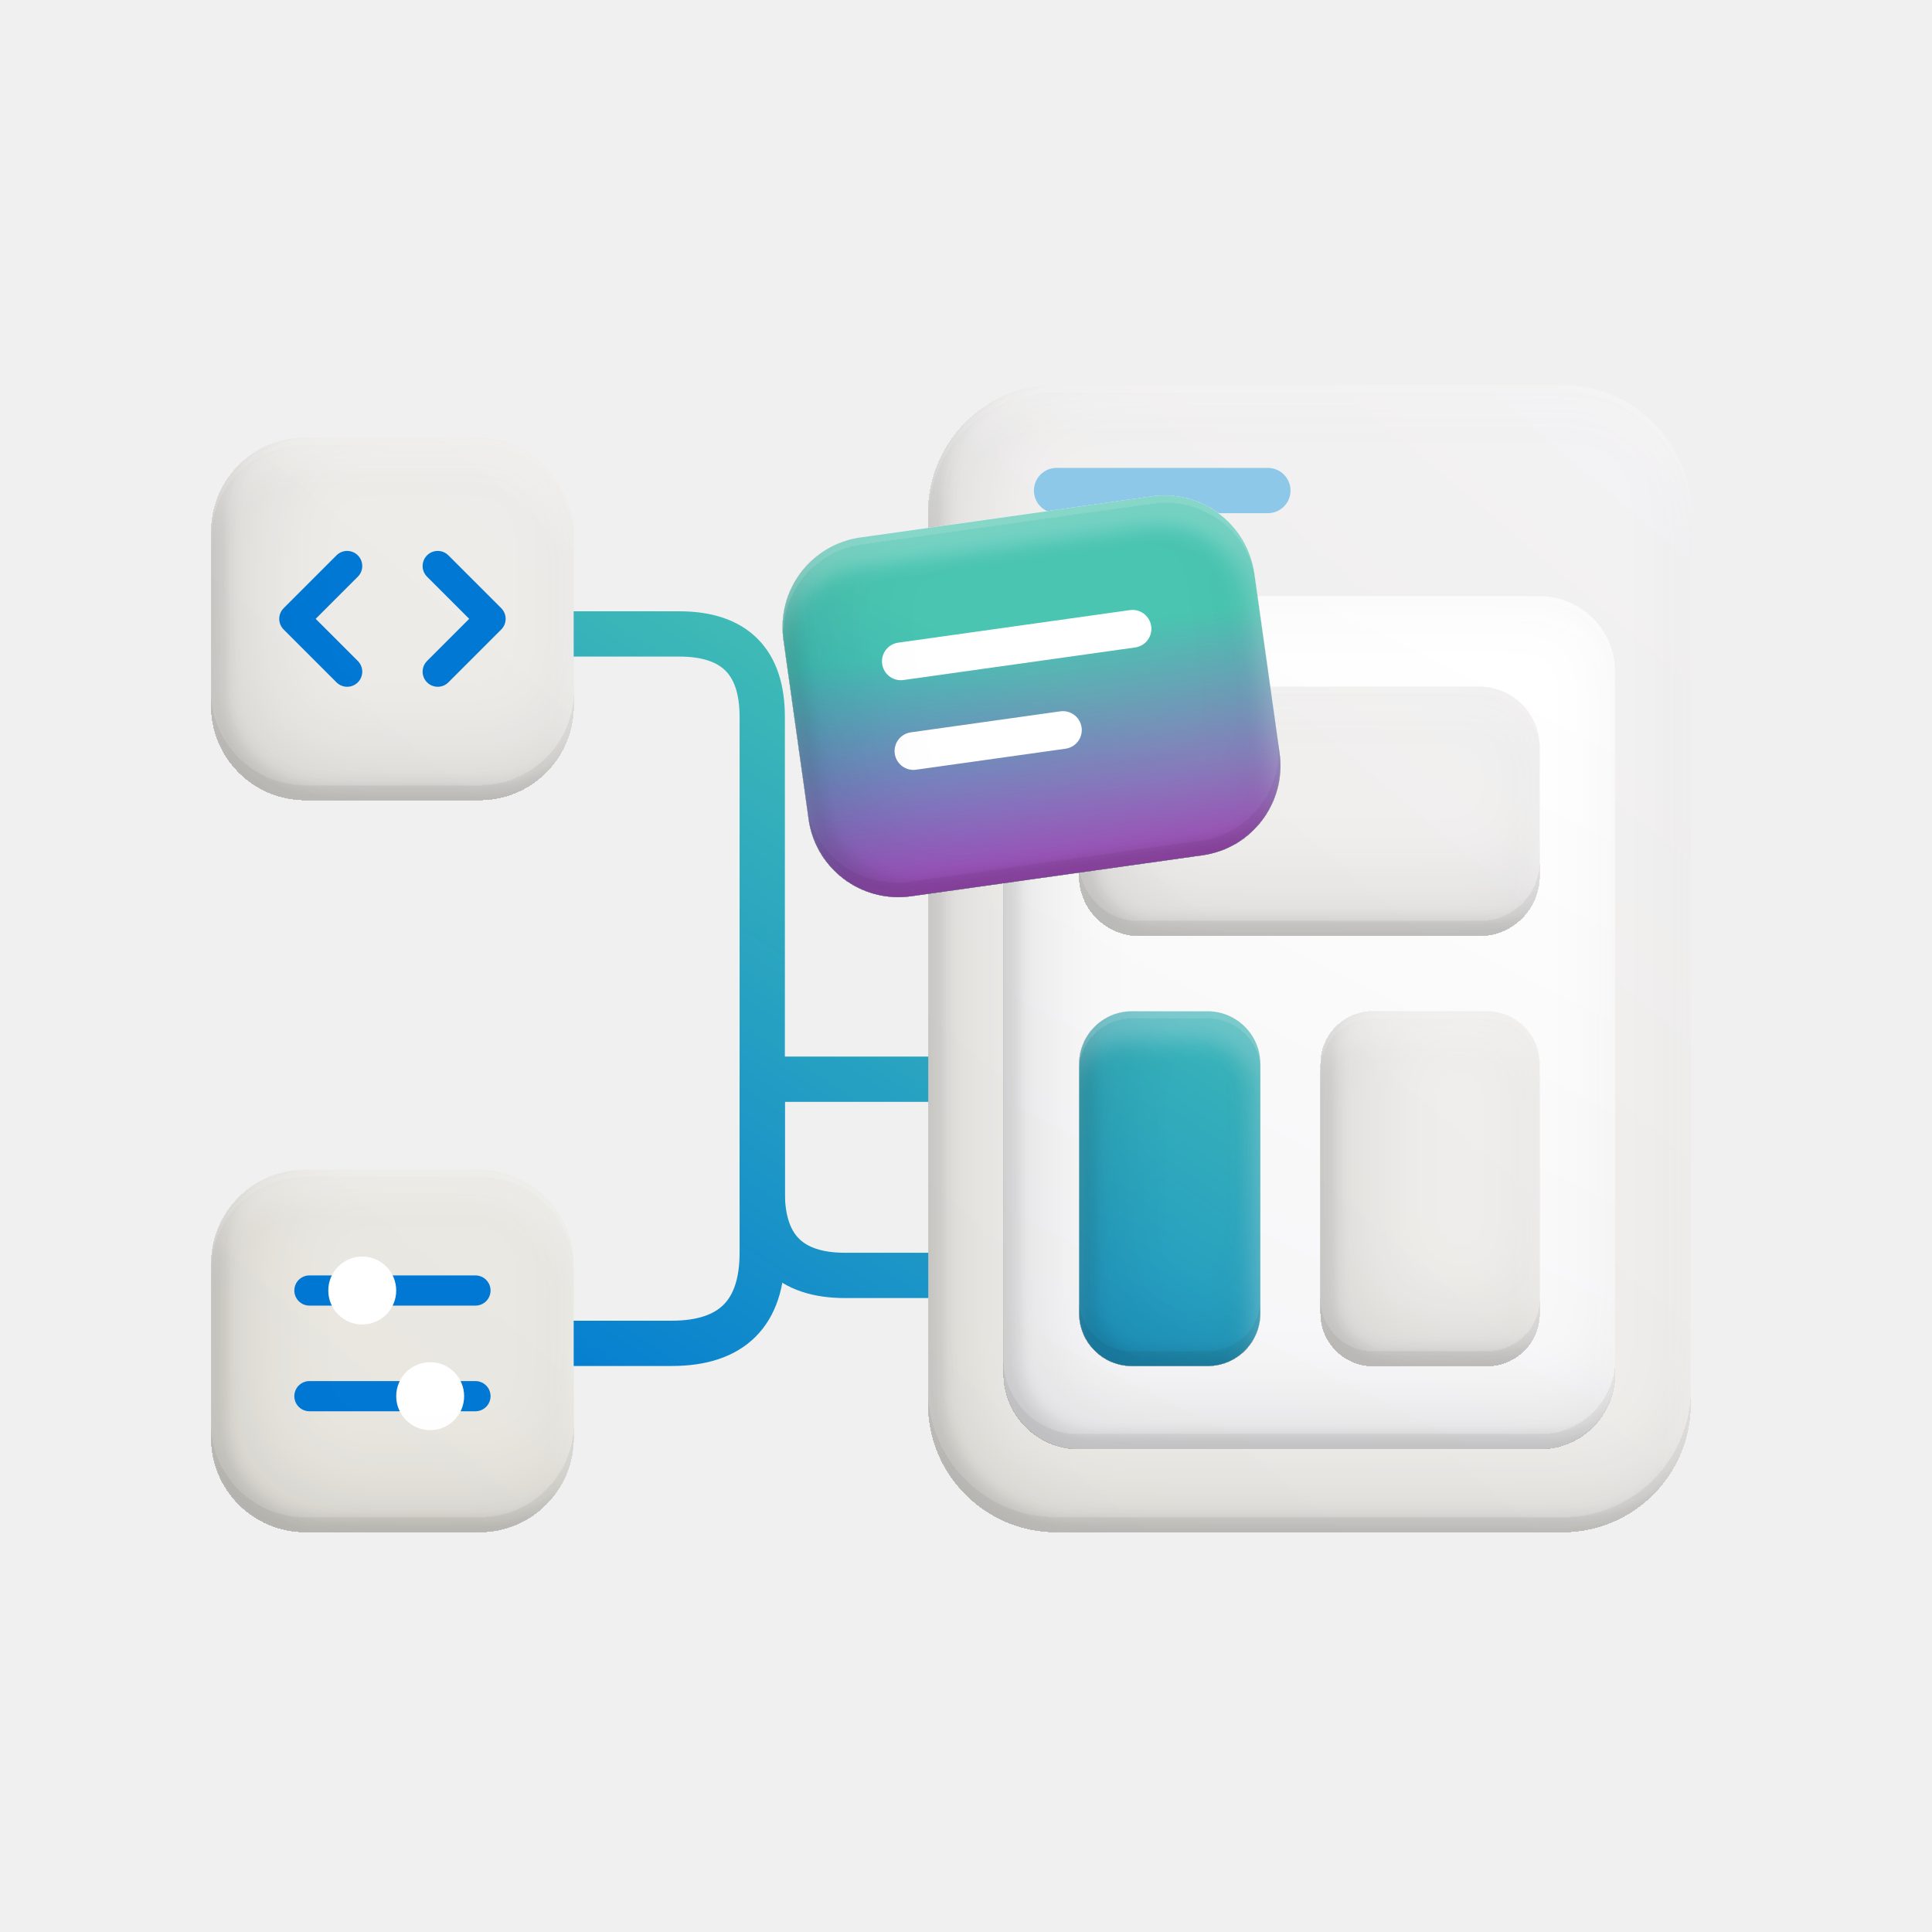
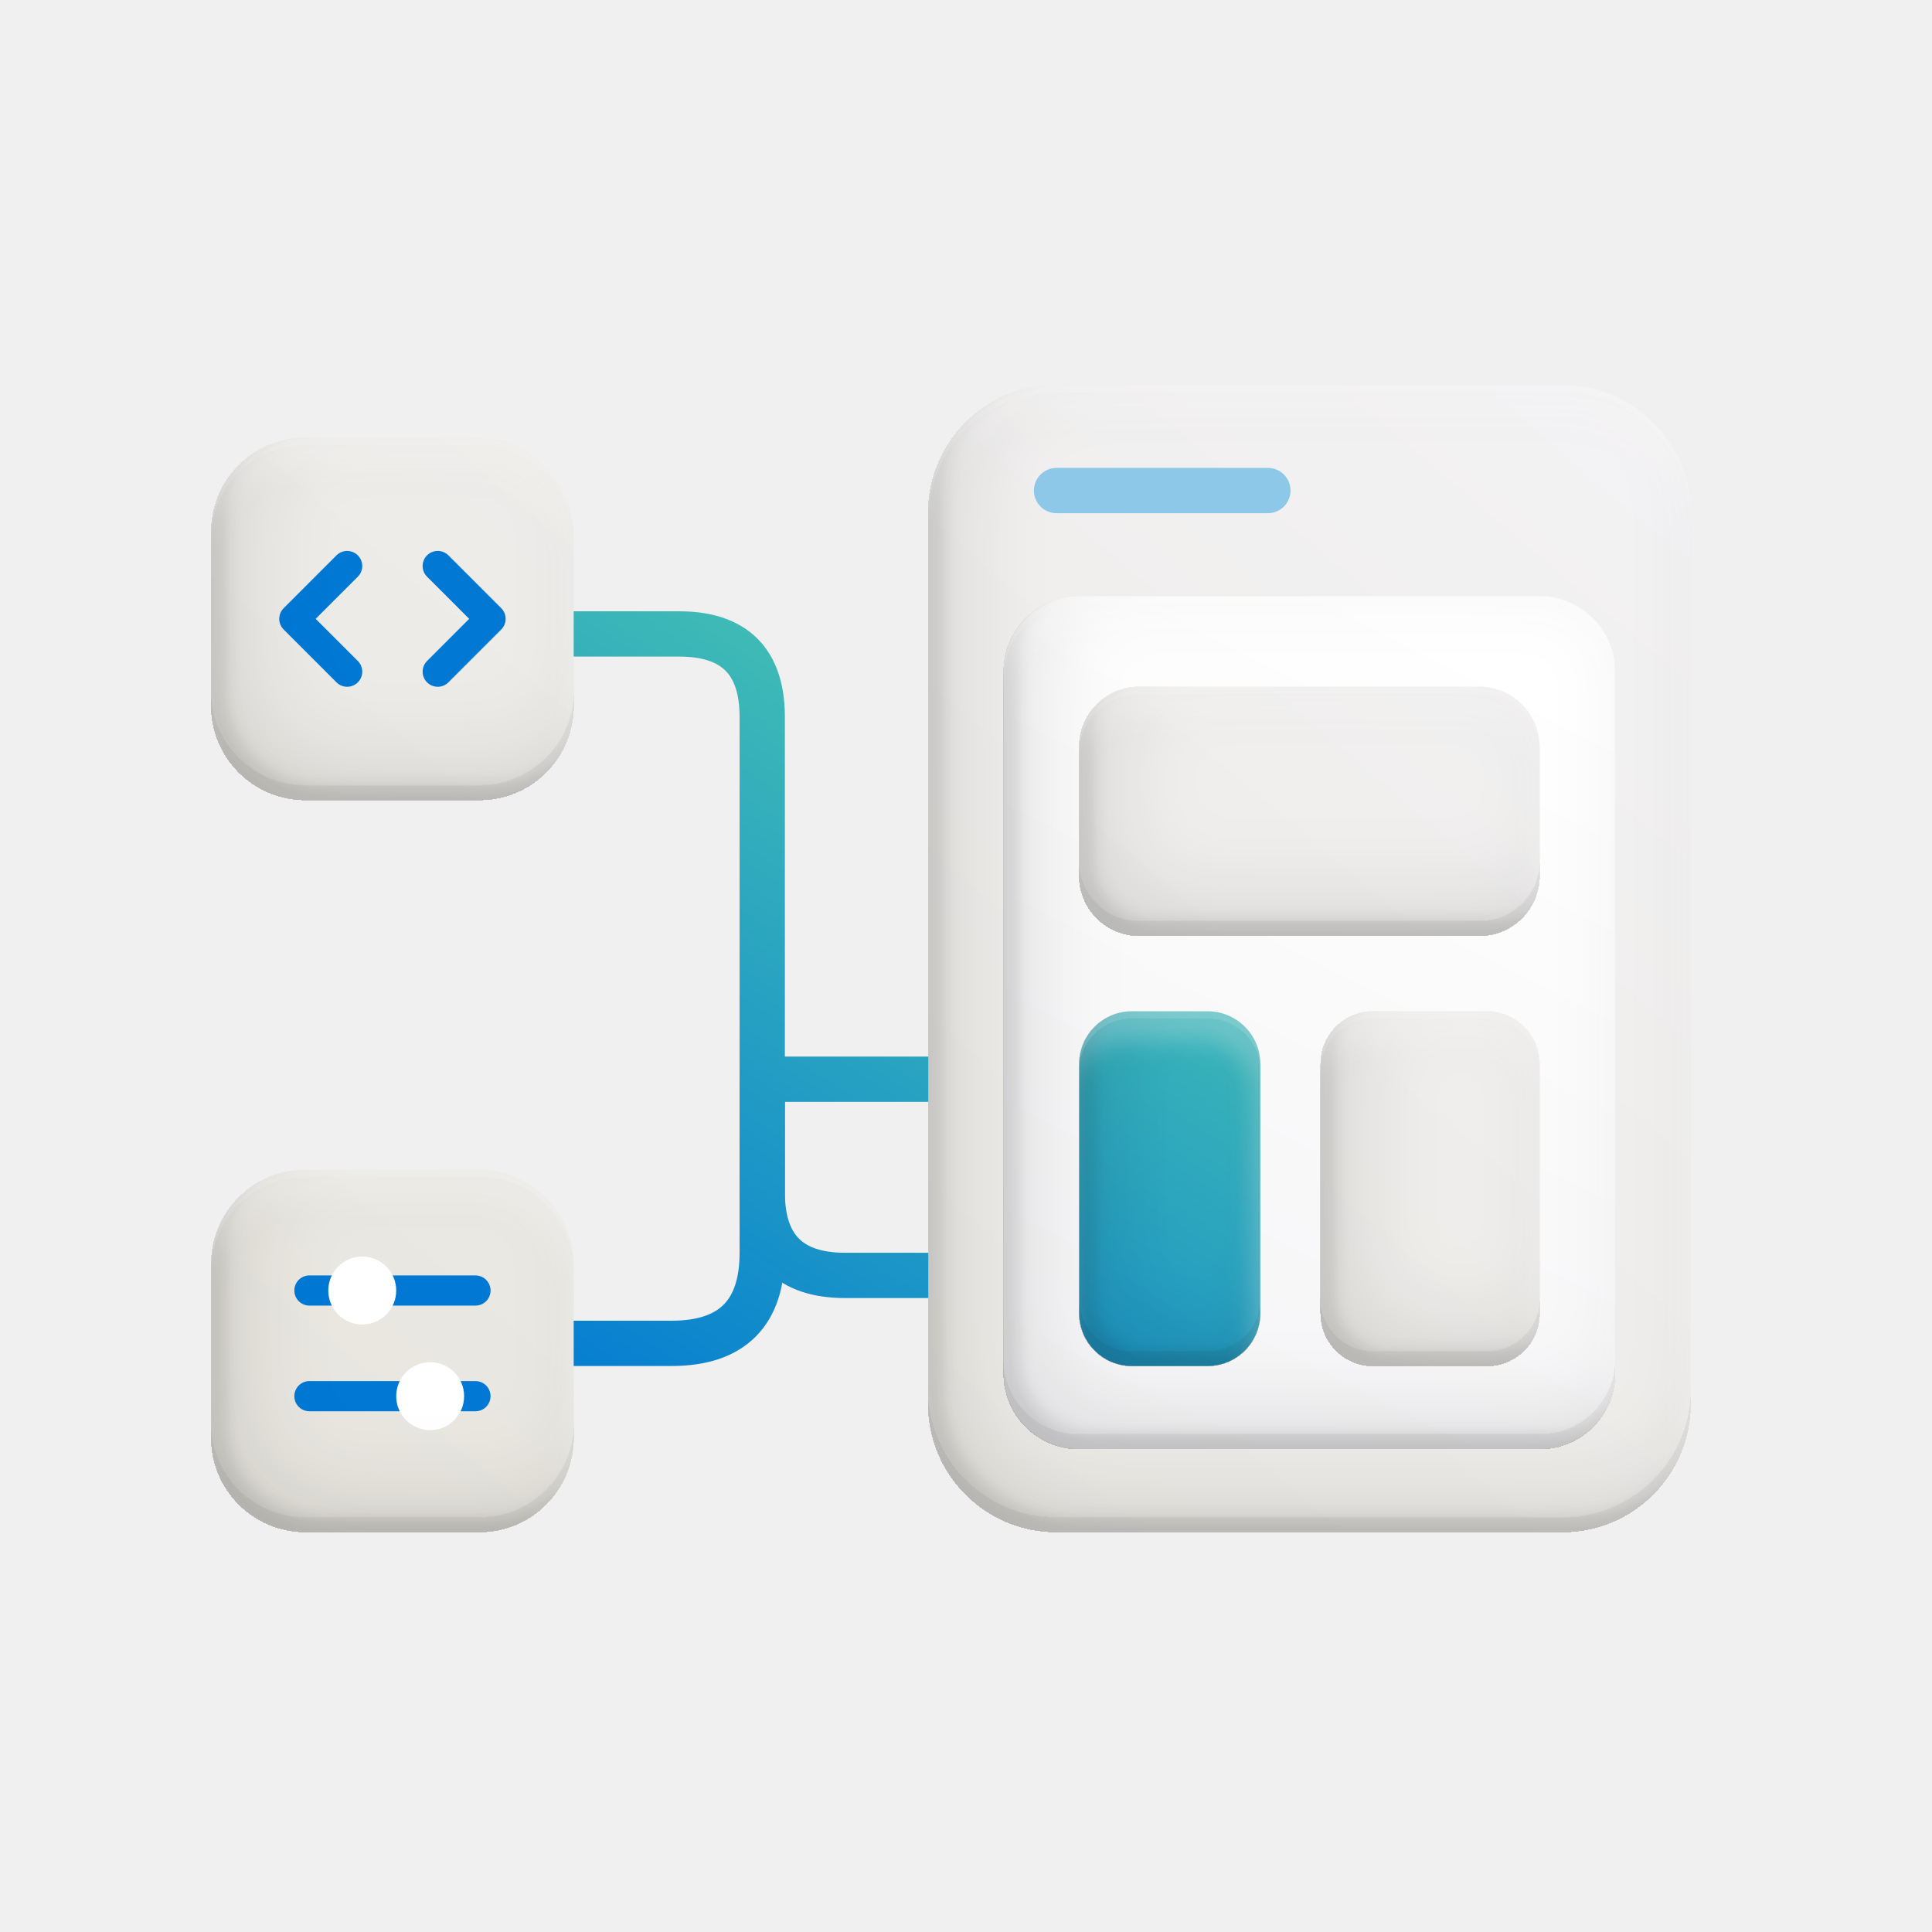
<svg xmlns="http://www.w3.org/2000/svg" width="512" height="512" viewBox="0 0 512 512" fill="none" role="img" aria-labelledby="assemble-title assemble-description">
  <defs>
    <linearGradient id="assemble-neutral" x1="432" y1="96" x2="150" y2="430" gradientUnits="userSpaceOnUse">
      <stop stop-color="#F4F3F5" />
      <stop offset="1" stop-color="#E8E6DF" />
    </linearGradient>
    <linearGradient id="assemble-highlight" x1="366" y1="156" x2="250" y2="384" gradientUnits="userSpaceOnUse">
      <stop stop-color="white" />
      <stop offset="1" stop-color="#F4F3F5" />
    </linearGradient>
    <linearGradient id="assemble-azure" x1="422" y1="32" x2="160" y2="432" gradientUnits="userSpaceOnUse">
      <stop offset="0.421" stop-color="#49C5B1" />
      <stop offset="0.934" stop-color="#0078D4" />
-     </linearGradient>
-     <linearGradient id="assemble-violet" x1="270" y1="322" x2="270" y2="168" gradientUnits="userSpaceOnUse">
-       <stop offset="0.499" stop-color="#C03BC4" />
-       <stop offset="1" stop-color="#C03BC4" stop-opacity="0" />
    </linearGradient>
    <filter id="assemble-bevel" x="-15%" y="-15%" width="130%" height="130%" color-interpolation-filters="sRGB">
      <feFlood flood-opacity="0" result="BackgroundImageFix" />
      <feBlend mode="normal" in="SourceGraphic" in2="BackgroundImageFix" result="shape" />
      <feColorMatrix in="SourceAlpha" type="matrix" values="0 0 0 0 0 0 0 0 0 0 0 0 0 0 0 0 0 0 127 0" result="hardAlpha" />
      <feOffset dx="4" dy="-4" />
      <feGaussianBlur stdDeviation="2" />
      <feComposite in2="hardAlpha" operator="arithmetic" k2="-1" k3="1" />
      <feColorMatrix type="matrix" values="0 0 0 0 0 0 0 0 0 0 0 0 0 0 0 0 0 0 0.1 0" />
      <feBlend mode="multiply" in2="shape" result="edge" />
      <feColorMatrix in="SourceAlpha" type="matrix" values="0 0 0 0 0 0 0 0 0 0 0 0 0 0 0 0 0 0 127 0" result="hardAlpha" />
      <feOffset dx="8" dy="-8" />
      <feGaussianBlur stdDeviation="12" />
      <feComposite in2="hardAlpha" operator="arithmetic" k2="-1" k3="1" />
      <feColorMatrix type="matrix" values="0 0 0 0 0 0 0 0 0 0 0 0 0 0 0 0 0 0 0.1 0" />
      <feBlend mode="multiply" in2="edge" result="depth" />
      <feColorMatrix in="SourceAlpha" type="matrix" values="0 0 0 0 0 0 0 0 0 0 0 0 0 0 0 0 0 0 127 0" result="hardAlpha" />
      <feOffset dx="-2" dy="8" />
      <feGaussianBlur stdDeviation="3" />
      <feComposite in2="hardAlpha" operator="arithmetic" k2="-1" k3="1" />
      <feColorMatrix type="matrix" values="0 0 0 0 1 0 0 0 0 1 0 0 0 0 1 0 0 0 0.25 0" />
      <feBlend mode="normal" in2="depth" result="highlight" />
      <feColorMatrix in="SourceAlpha" type="matrix" values="0 0 0 0 0 0 0 0 0 0 0 0 0 0 0 0 0 0 127 0" result="hardAlpha" />
      <feOffset dy="-4" />
      <feComposite in2="hardAlpha" operator="arithmetic" k2="-1" k3="1" />
      <feColorMatrix type="matrix" values="0 0 0 0 0 0 0 0 0 0 0 0 0 0 0 0 0 0 0.05 0" />
      <feBlend mode="normal" in2="highlight" result="lower-edge" />
      <feColorMatrix in="SourceAlpha" type="matrix" values="0 0 0 0 0 0 0 0 0 0 0 0 0 0 0 0 0 0 127 0" result="hardAlpha" />
      <feOffset dy="2" />
      <feComposite in2="hardAlpha" operator="arithmetic" k2="-1" k3="1" />
      <feColorMatrix type="matrix" values="0 0 0 0 1 0 0 0 0 1 0 0 0 0 1 0 0 0 0.12 0" />
      <feBlend mode="normal" in2="lower-edge" />
    </filter>
  </defs>
  <g id="connection" stroke="url(#assemble-azure)" stroke-width="12" stroke-linecap="round" stroke-linejoin="round">
    <path d="M144 168H180Q202 168 202 190V316Q202 338 224 338H288" />
    <path d="M144 356H178Q202 356 202 332V286H288" />
  </g>
  <g id="subject">
    <rect x="246" y="102" width="202" height="304" rx="34" fill="url(#assemble-neutral)" filter="url(#assemble-bevel)" />
    <rect x="266" y="158" width="162" height="226" rx="20" fill="url(#assemble-highlight)" filter="url(#assemble-bevel)" />
    <rect x="274" y="124" width="68" height="12" rx="6" fill="#8DC8E8" />
    <rect x="286" y="182" width="122" height="66" rx="16" fill="url(#assemble-neutral)" filter="url(#assemble-bevel)" />
    <rect x="286" y="268" width="48" height="94" rx="14" fill="url(#assemble-azure)" filter="url(#assemble-bevel)" />
    <rect x="350" y="268" width="58" height="94" rx="14" fill="url(#assemble-neutral)" filter="url(#assemble-bevel)" />
  </g>
  <g id="source-project" filter="url(#assemble-bevel)">
    <rect x="56" y="116" width="96" height="96" rx="25" fill="url(#assemble-neutral)" />
    <path d="M92 150L78 164L92 178M116 150L130 164L116 178" stroke="#0078D4" stroke-width="8" stroke-linecap="round" stroke-linejoin="round" />
  </g>
  <g id="resource" filter="url(#assemble-bevel)">
    <rect x="56" y="310" width="96" height="96" rx="25" fill="url(#assemble-neutral)" />
    <path d="M82 342H126M82 370H126" stroke="#0078D4" stroke-width="8" stroke-linecap="round" />
    <circle cx="96" cy="342" r="9" fill="white" />
    <circle cx="114" cy="370" r="9" fill="white" />
  </g>
-   <g id="fitting-module" transform="rotate(-8 278 196)" filter="url(#assemble-bevel)">
-     <rect x="212" y="136" width="126" height="96" rx="24" fill="url(#assemble-azure)" />
-     <rect x="212" y="136" width="126" height="96" rx="24" fill="url(#assemble-violet)" />
-     <path d="M242 170H304M242 194H282" stroke="white" stroke-width="10" stroke-linecap="round" />
-   </g>
</svg>
